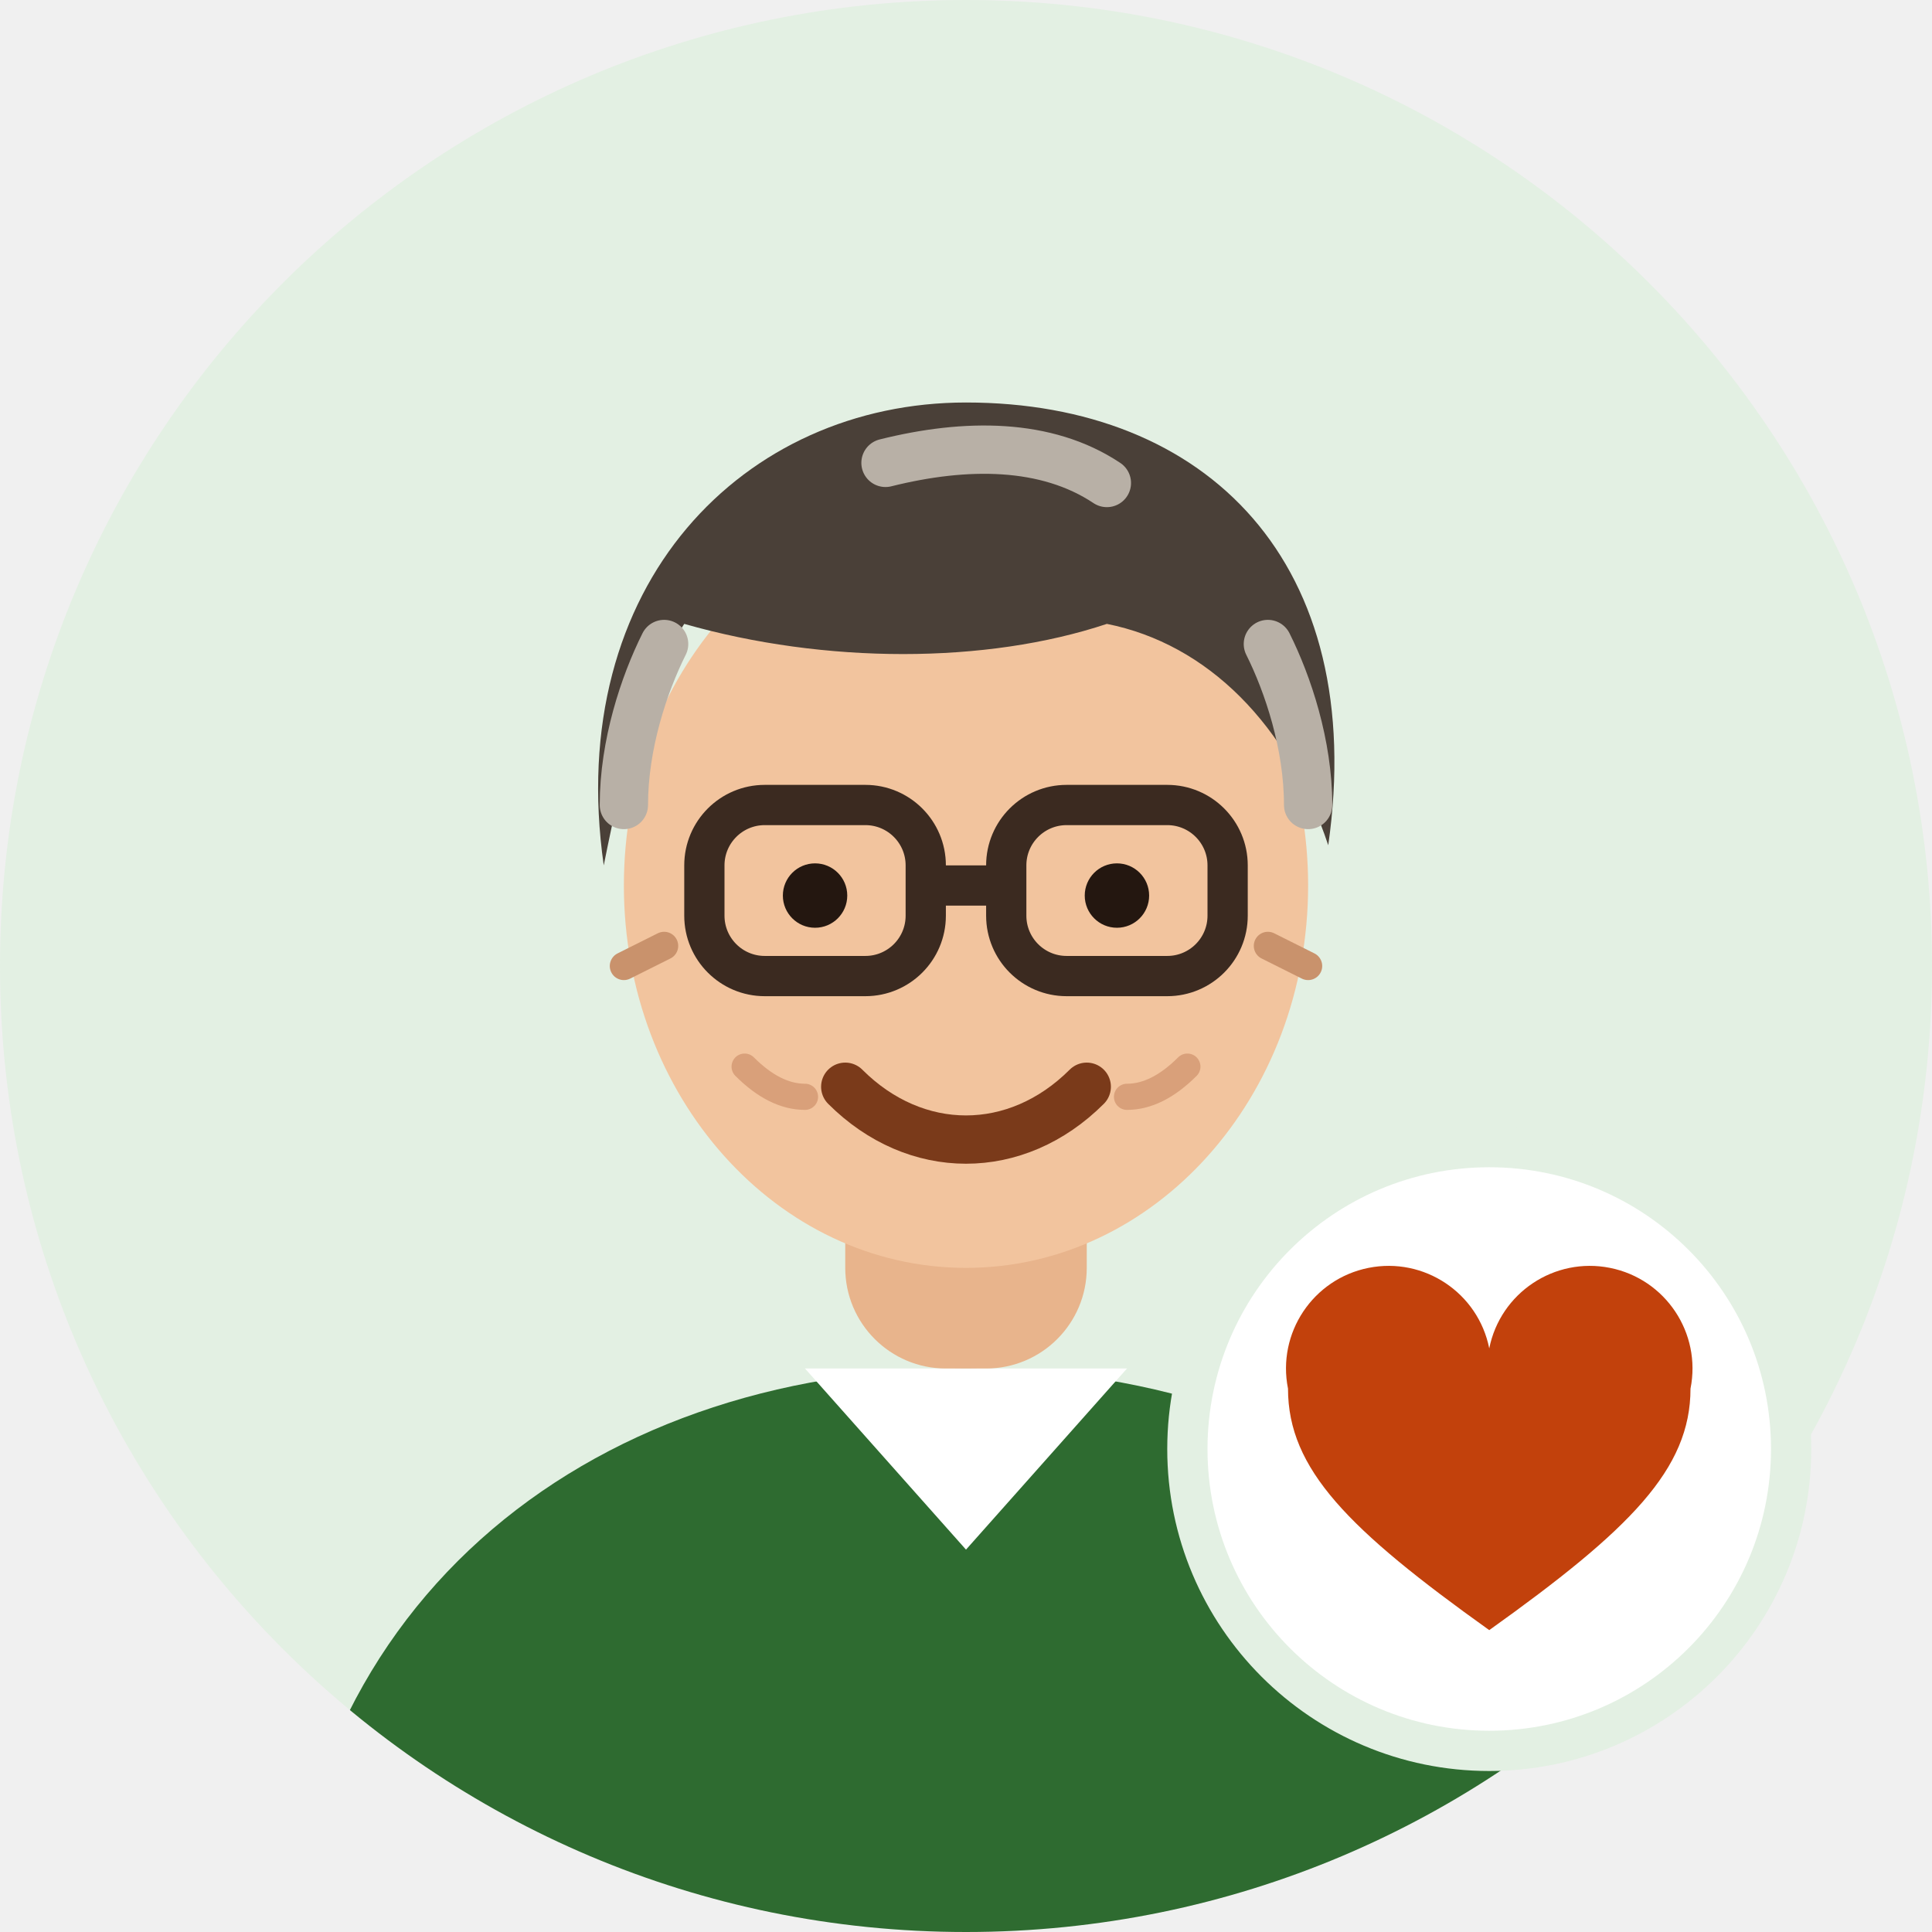
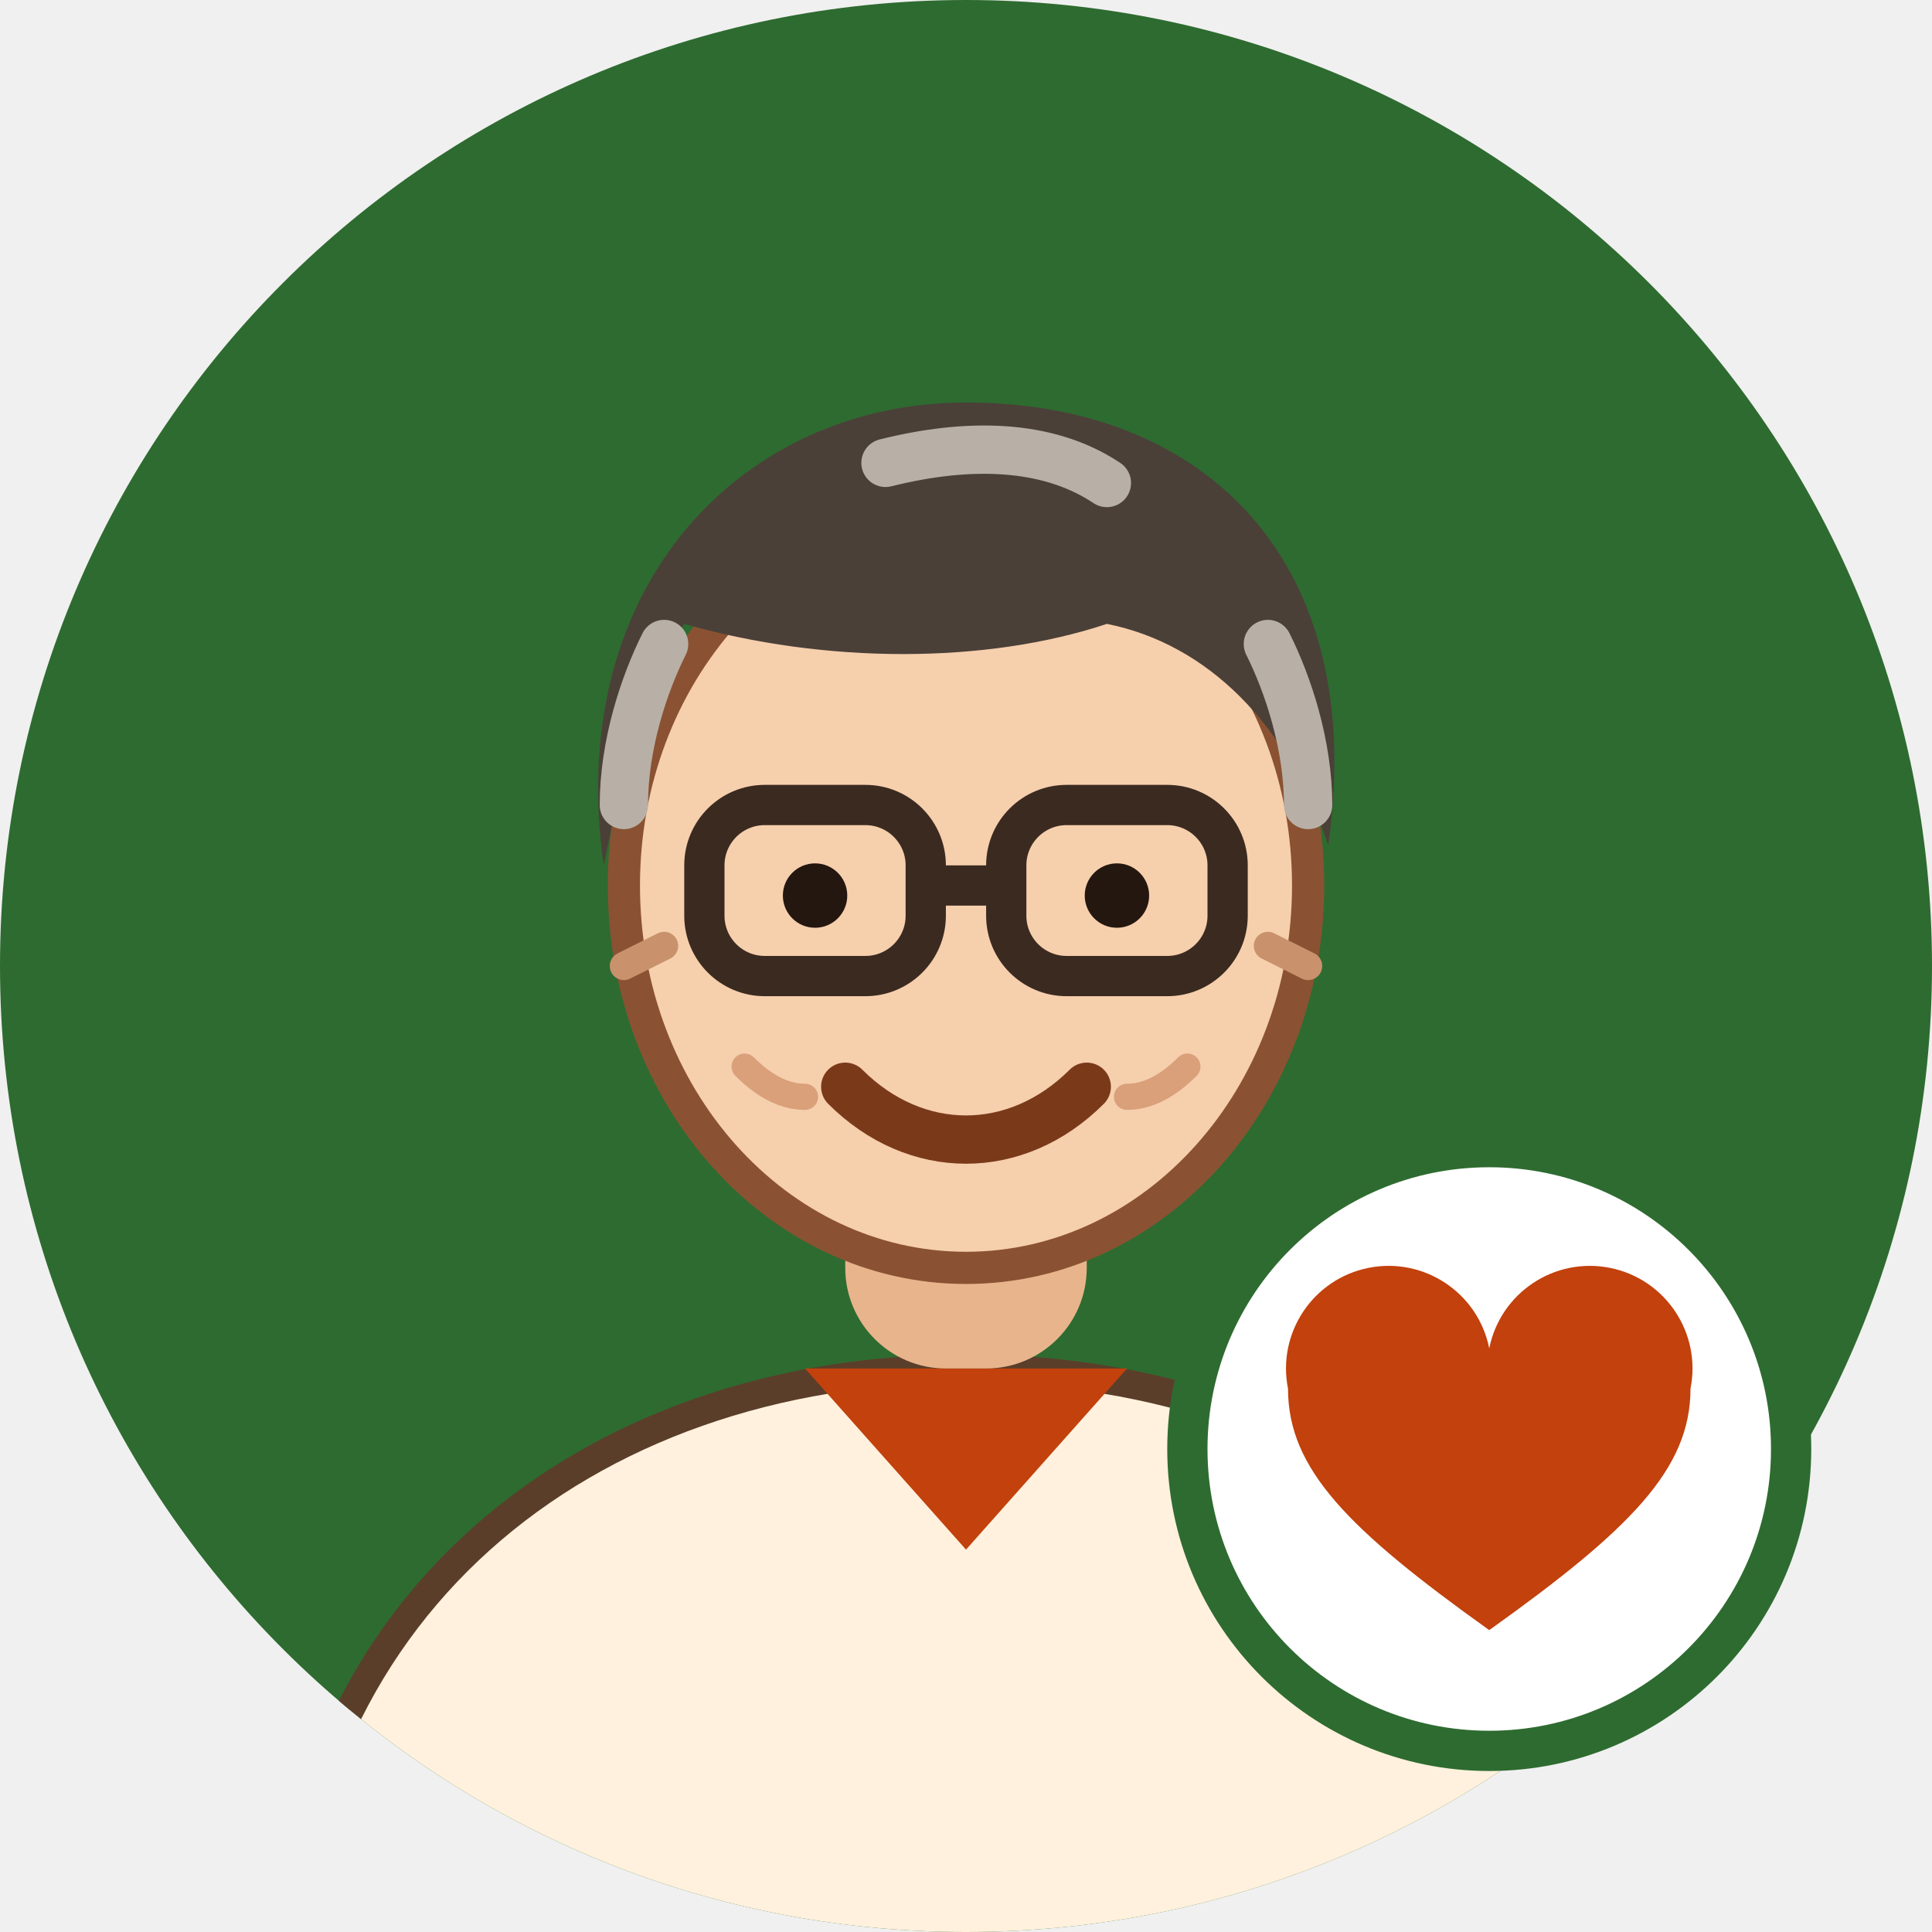
<svg xmlns="http://www.w3.org/2000/svg" viewBox="0 0 96 96" role="img" aria-label="보호자">
-   <circle cx="48" cy="48" r="48" fill="#E3F0E3" />
+   <circle cx="48" cy="48" r="48" fill="#2E6B30" />
  <clipPath id="c">
    <circle cx="48" cy="48" r="48" />
  </clipPath>
  <g clip-path="url(#c)">
-     <path d="M14 100c0-20 15-32 34-32s34 12 34 32z" fill="#2E6B30" />
-     <path d="M40 68l8 9 8-9" fill="#FFFFFF" />
+     <path d="M14 100c0-20 15-32 34-32s34 12 34 32z" fill="#FFF1DD" stroke="#5A3E2A" stroke-width="1.4" />
+     <path d="M40 68l8 9 8-9" fill="#C2410C" />
    <rect x="42" y="56" width="12" height="12" rx="5" fill="#E8B48C" />
-     <ellipse cx="48" cy="44" rx="17" ry="19" fill="#F2C49E" />
+     <ellipse cx="48" cy="44" rx="17" ry="19" fill="#F6CFAD" stroke="#8A5232" stroke-width="1.6" />
    <path d="M30 43c-2-14 7-23 18-23 12 0 20 8 18 22-2-6-6-10-11-11-6 2-14 2-21 0-2 3-3 7-4 12z" fill="#4A4038" />
    <path d="M31 40c0-3 1-6 2-8M65 40c0-3-1-6-2-8M44 23c4-1 8-1 11 1" fill="none" stroke="#B8B0A6" stroke-width="2.4" stroke-linecap="round" />
    <g fill="none" stroke="#3B2A20" stroke-width="2">
      <rect x="35" y="40" width="11" height="8.5" rx="3" />
      <rect x="50" y="40" width="11" height="8.5" rx="3" />
      <path d="M46 44h4" />
    </g>
    <circle cx="40.5" cy="44.5" r="1.6" fill="#241710" />
    <circle cx="55.5" cy="44.5" r="1.6" fill="#241710" />
    <path d="M33 47l-2 1M63 47l2 1" stroke="#C9926C" stroke-width="1.4" stroke-linecap="round" />
    <path d="M37 53c1 1 2 1.5 3 1.5M59 53c-1 1-2 1.5-3 1.5" stroke="#D9A07A" stroke-width="1.3" stroke-linecap="round" fill="none" />
    <path d="M42 54c3.5 3.5 8.5 3.5 12 0" fill="none" stroke="#7A3A1A" stroke-width="2.4" stroke-linecap="round" />
  </g>
-   <circle cx="74" cy="72" r="15" fill="#FFFFFF" stroke="#E3F0E3" stroke-width="2" />
+   <circle cx="74" cy="72" r="15" fill="#FFFFFF" stroke="#2E6B30" stroke-width="2" />
  <path d="M74 81c-7-5-10-8-10-12a5 5 0 0 1 10-2 5 5 0 0 1 10 2c0 4-3 7-10 12z" fill="#C2410C" />
</svg>
